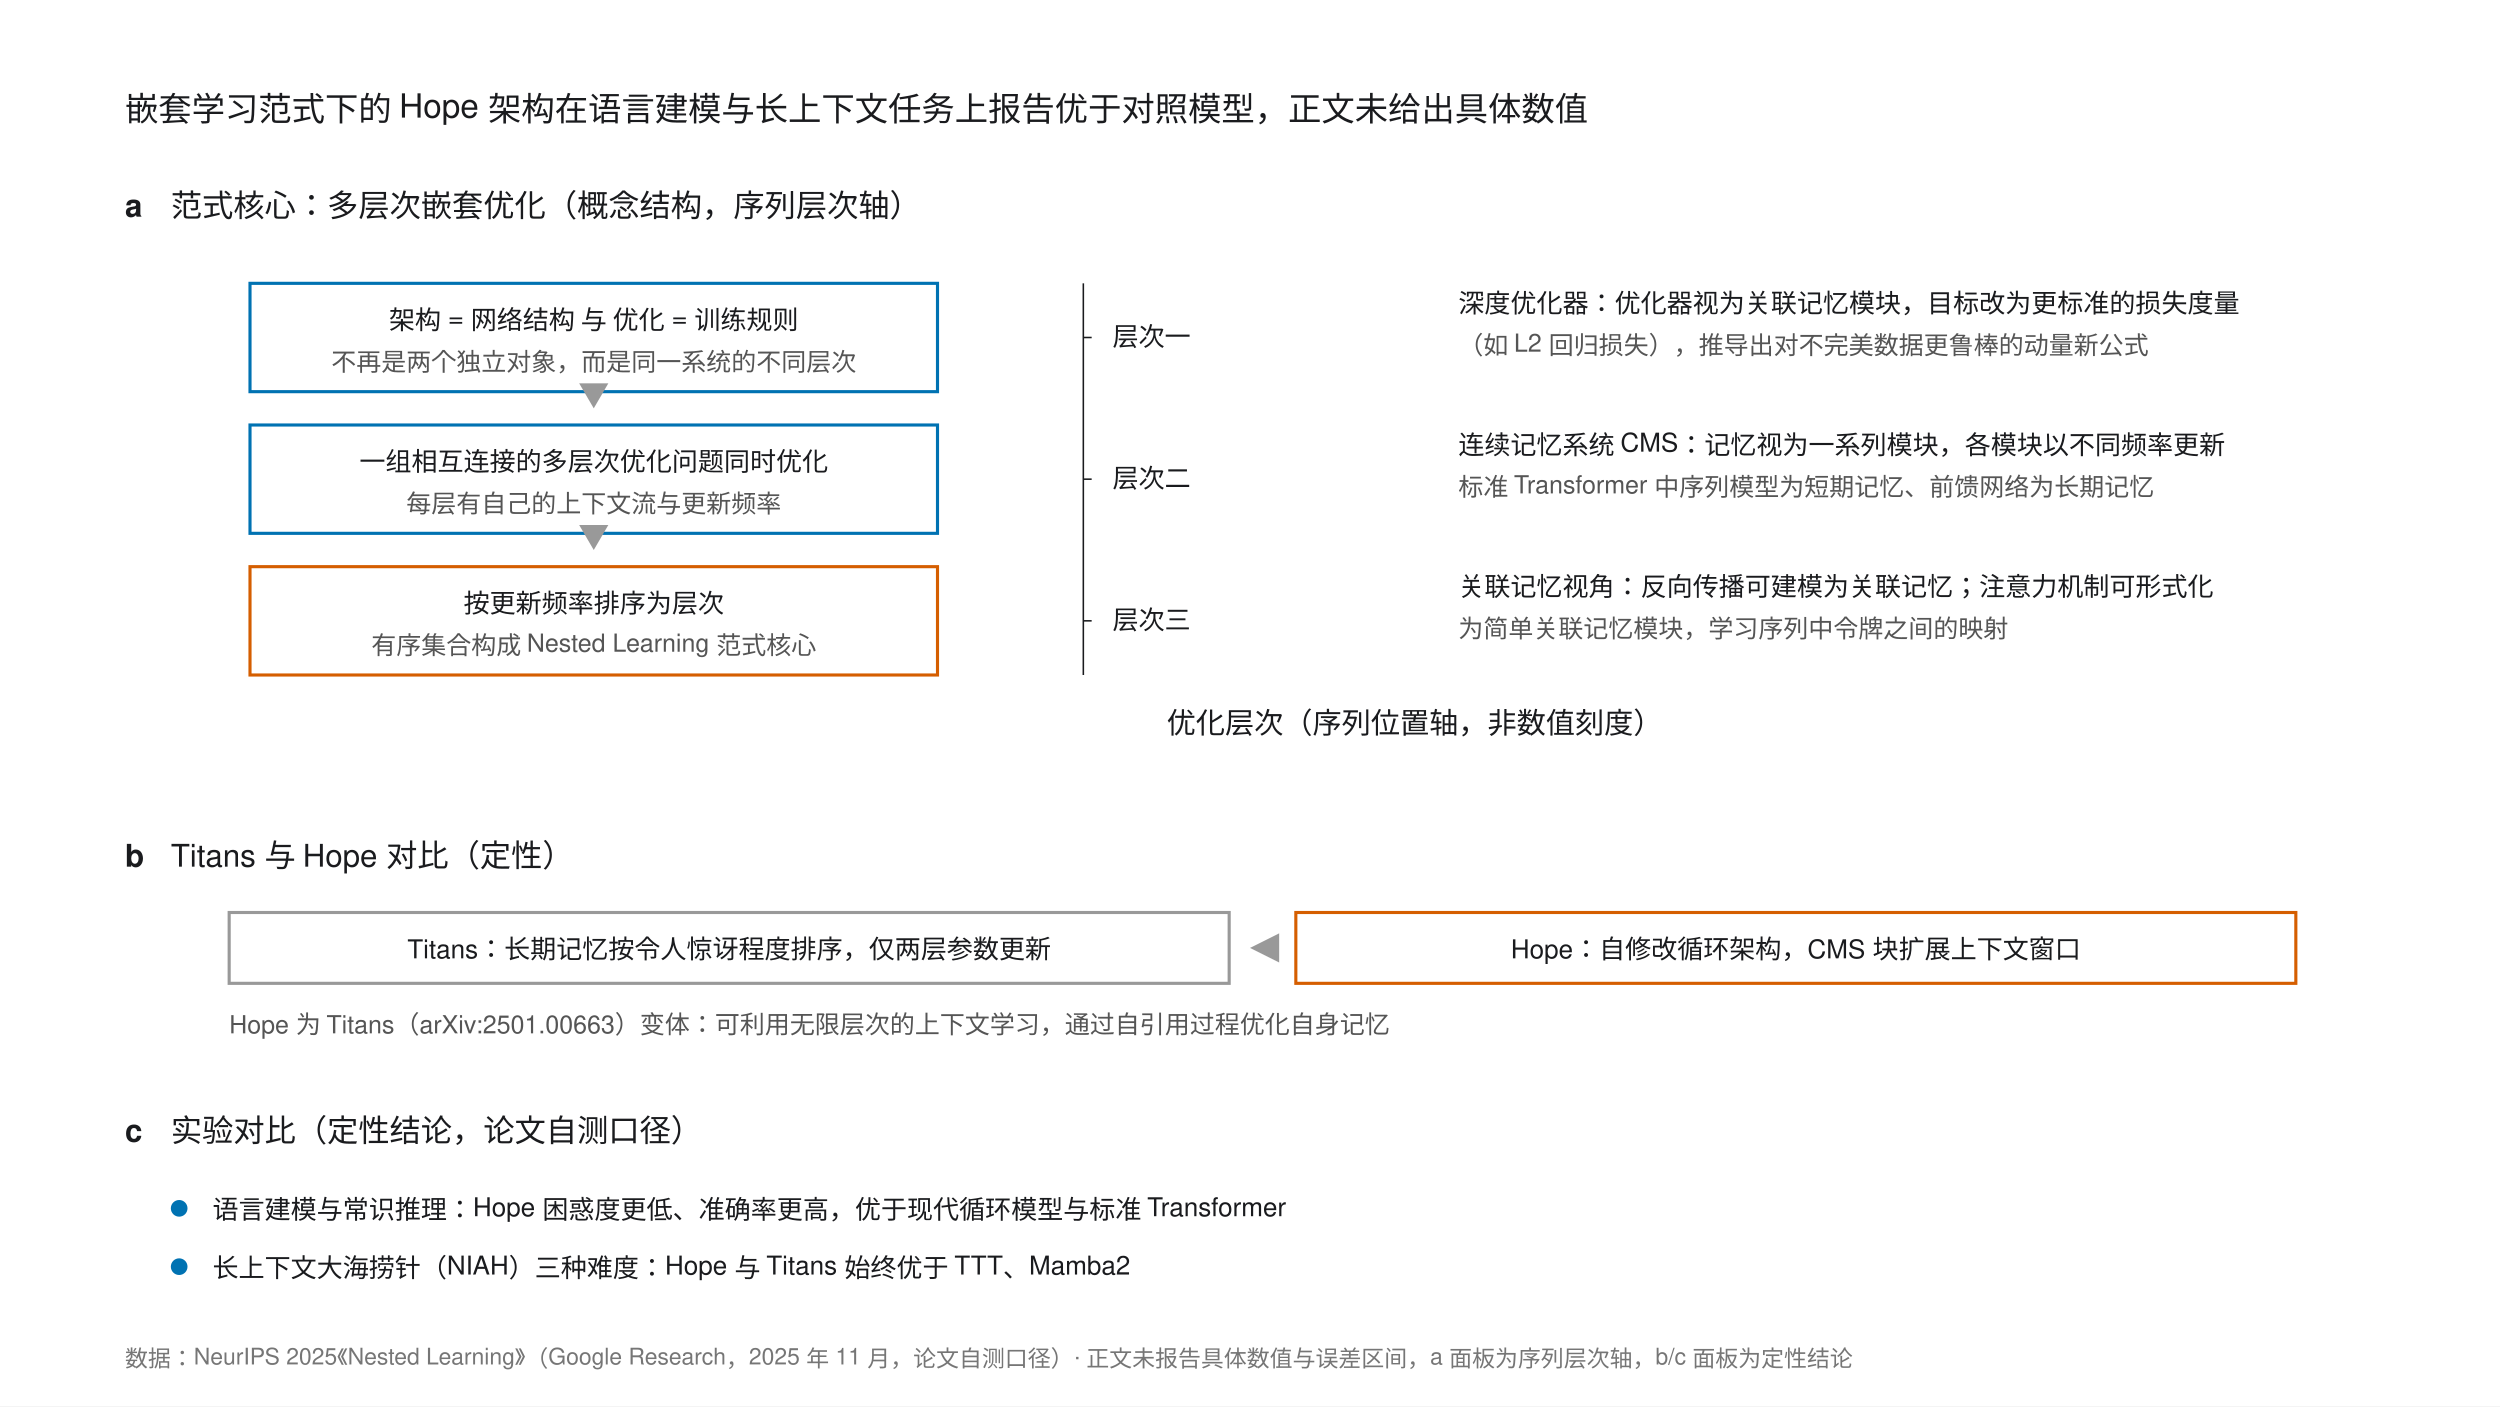
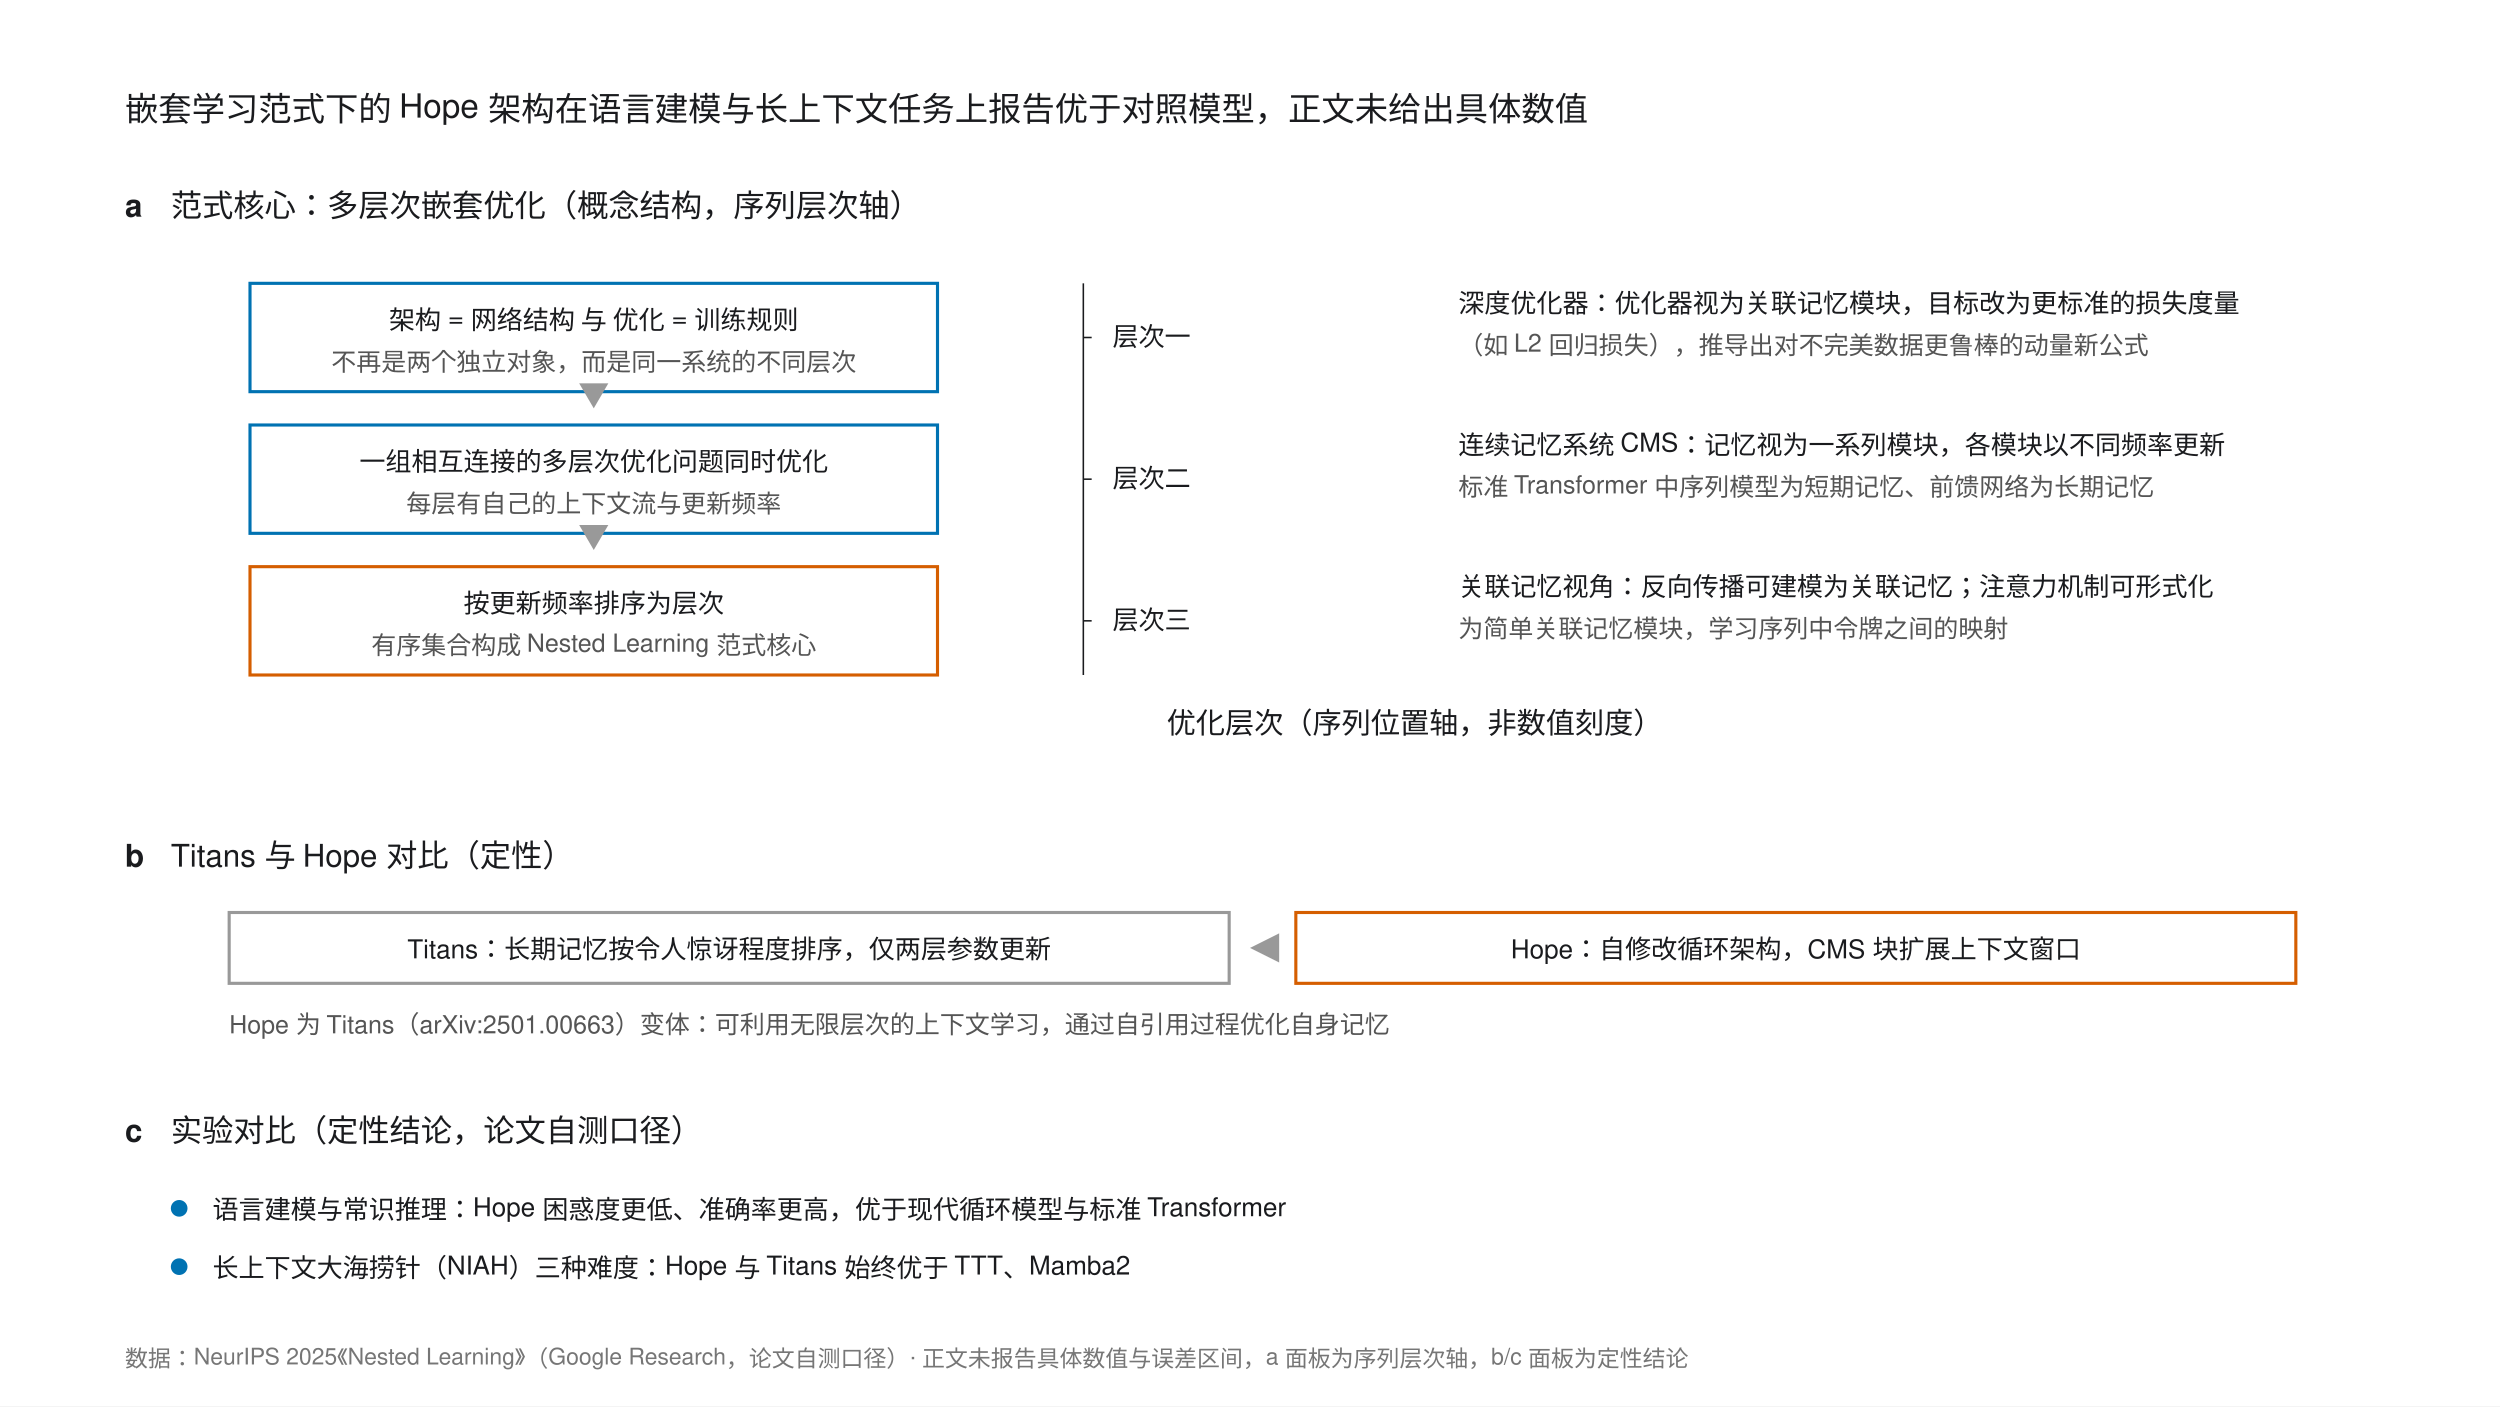
<svg xmlns="http://www.w3.org/2000/svg" width="1200" height="675" viewBox="0 0 1200 675" font-family="'Helvetica Neue',Helvetica,Arial,'PingFang SC',sans-serif">
  <rect width="1200" height="675" fill="#FFFFFF" />
  <text x="60" y="58" font-size="16" fill="#1A1B1E">嵌套学习范式下的 Hope 架构在语言建模与长上下文任务上报告优于对照模型，正文未给出具体数值</text>
  <text x="60" y="104" font-size="15" font-weight="bold" fill="#1A1B1E">a</text>
  <text x="82" y="104" font-size="15" fill="#1A1B1E">范式核心：多层次嵌套优化（概念结构，序列层次轴）</text>
  <g>
    <rect x="120" y="136" width="330" height="52" fill="#FFFFFF" stroke="#0072B2" stroke-width="1.5" />
    <text x="285" y="158" font-size="12.5" fill="#1A1B1E" text-anchor="middle">架构 = 网络结构 与 优化 = 训练规则</text>
    <text x="285" y="178" font-size="12" fill="#555" text-anchor="middle">不再是两个独立对象，而是同一系统的不同层次</text>
    <polygon points="285,196 278,184 292,184" fill="#999999" />
    <rect x="120" y="204" width="330" height="52" fill="#FFFFFF" stroke="#0072B2" stroke-width="1.5" />
    <text x="285" y="226" font-size="12.5" fill="#1A1B1E" text-anchor="middle">一组相互连接的多层次优化问题同时优化</text>
    <text x="285" y="246" font-size="12" fill="#555" text-anchor="middle">每层有自己的上下文流与更新频率</text>
    <polygon points="285,264 278,252 292,252" fill="#999999" />
    <rect x="120" y="272" width="330" height="52" fill="#FFFFFF" stroke="#D55E00" stroke-width="1.5" />
    <text x="285" y="294" font-size="12.5" fill="#1A1B1E" text-anchor="middle">按更新频率排序为层次</text>
    <text x="285" y="314" font-size="12" fill="#555" text-anchor="middle">有序集合构成 Nested Learning 范式核心</text>
  </g>
  <line x1="520" y1="136" x2="520" y2="324" stroke="#1A1B1E" stroke-width="0.75" />
  <g stroke="#1A1B1E" stroke-width="0.75">
    <line x1="520" y1="162" x2="524" y2="162" />
    <line x1="520" y1="230" x2="524" y2="230" />
    <line x1="520" y1="298" x2="524" y2="298" />
  </g>
  <g font-size="12.5" fill="#1A1B1E">
    <text x="534" y="166">层次一</text>
    <text x="534" y="234">层次二</text>
    <text x="534" y="302">层次三</text>
  </g>
  <text x="560" y="352" font-size="14" fill="#1A1B1E">优化层次（序列位置轴，非数值刻度）</text>
  <text x="700" y="150" font-size="12.5" fill="#1A1B1E">深度优化器：优化器视为关联记忆模块，目标改为更标准的损失度量</text>
  <text x="700" y="170" font-size="12" fill="#555">（如 L2 回归损失），推导出对不完美数据更鲁棒的动量新公式</text>
  <text x="700" y="218" font-size="12.5" fill="#1A1B1E">连续记忆系统 CMS：记忆视为一系列模块，各模块以不同频率更新</text>
  <text x="700" y="238" font-size="12" fill="#555">标准 Transformer 中序列模型为短期记忆、前馈网络为长期记忆</text>
  <text x="700" y="286" font-size="12.5" fill="#1A1B1E">关联记忆视角：反向传播可建模为关联记忆；注意力机制可形式化</text>
  <text x="700" y="306" font-size="12" fill="#555">为简单关联记忆模块，学习序列中令牌之间的映射</text>
  <text x="60" y="416" font-size="15" font-weight="bold" fill="#1A1B1E">b</text>
  <text x="82" y="416" font-size="15" fill="#1A1B1E">Titans 与 Hope 对比（定性）</text>
  <g font-size="12.5" fill="#1A1B1E">
    <rect x="110" y="438" width="480" height="34" fill="#FFFFFF" stroke="#999999" stroke-width="1.5" />
    <text x="350" y="460" text-anchor="middle">Titans：长期记忆按令人惊讶程度排序，仅两层参数更新</text>
    <polygon points="600,455 614,448 614,462" fill="#999999" />
    <rect x="622" y="438" width="480" height="34" fill="#FFFFFF" stroke="#D55E00" stroke-width="1.5" />
    <text x="862" y="460" text-anchor="middle">Hope：自修改循环架构，CMS 块扩展上下文窗口</text>
  </g>
  <text x="110" y="496" font-size="12" fill="#555">Hope 为 Titans（arXiv:2501.00663）变体：可利用无限层次的上下文学习，通过自引用过程优化自身记忆</text>
  <text x="60" y="548" font-size="15" font-weight="bold" fill="#1A1B1E">c</text>
  <text x="82" y="548" font-size="15" fill="#1A1B1E">实验对比（定性结论，论文自测口径）</text>
  <g font-size="12.5" fill="#1A1B1E">
    <circle cx="86" cy="580" r="4" fill="#0072B2" />
    <text x="102" y="585">语言建模与常识推理：Hope 困惑度更低、准确率更高，优于现代循环模型与标准 Transformer</text>
    <circle cx="86" cy="608" r="4" fill="#0072B2" />
    <text x="102" y="613">长上下文大海捞针（NIAH）三种难度：Hope 与 Titans 始终优于 TTT、Mamba2</text>
  </g>
-   <text x="60" y="656" font-size="11" fill="#767676">数据：NeurIPS 2025《Nested Learning》（Google Research，2025 年 11 月，论文自测口径）· 正文未报告具体数值与误差区间，a 面板为序列层次轴，b/c 面板为定性结论</text>
+   <text x="60" y="656" font-size="11" fill="#767676">数据：NeurIPS 2025《Nested Learning》（Google Research，论文自测口径）· 正文未报告具体数值与误差区间，a 面板为序列层次轴，b/c 面板为定性结论</text>
</svg>
